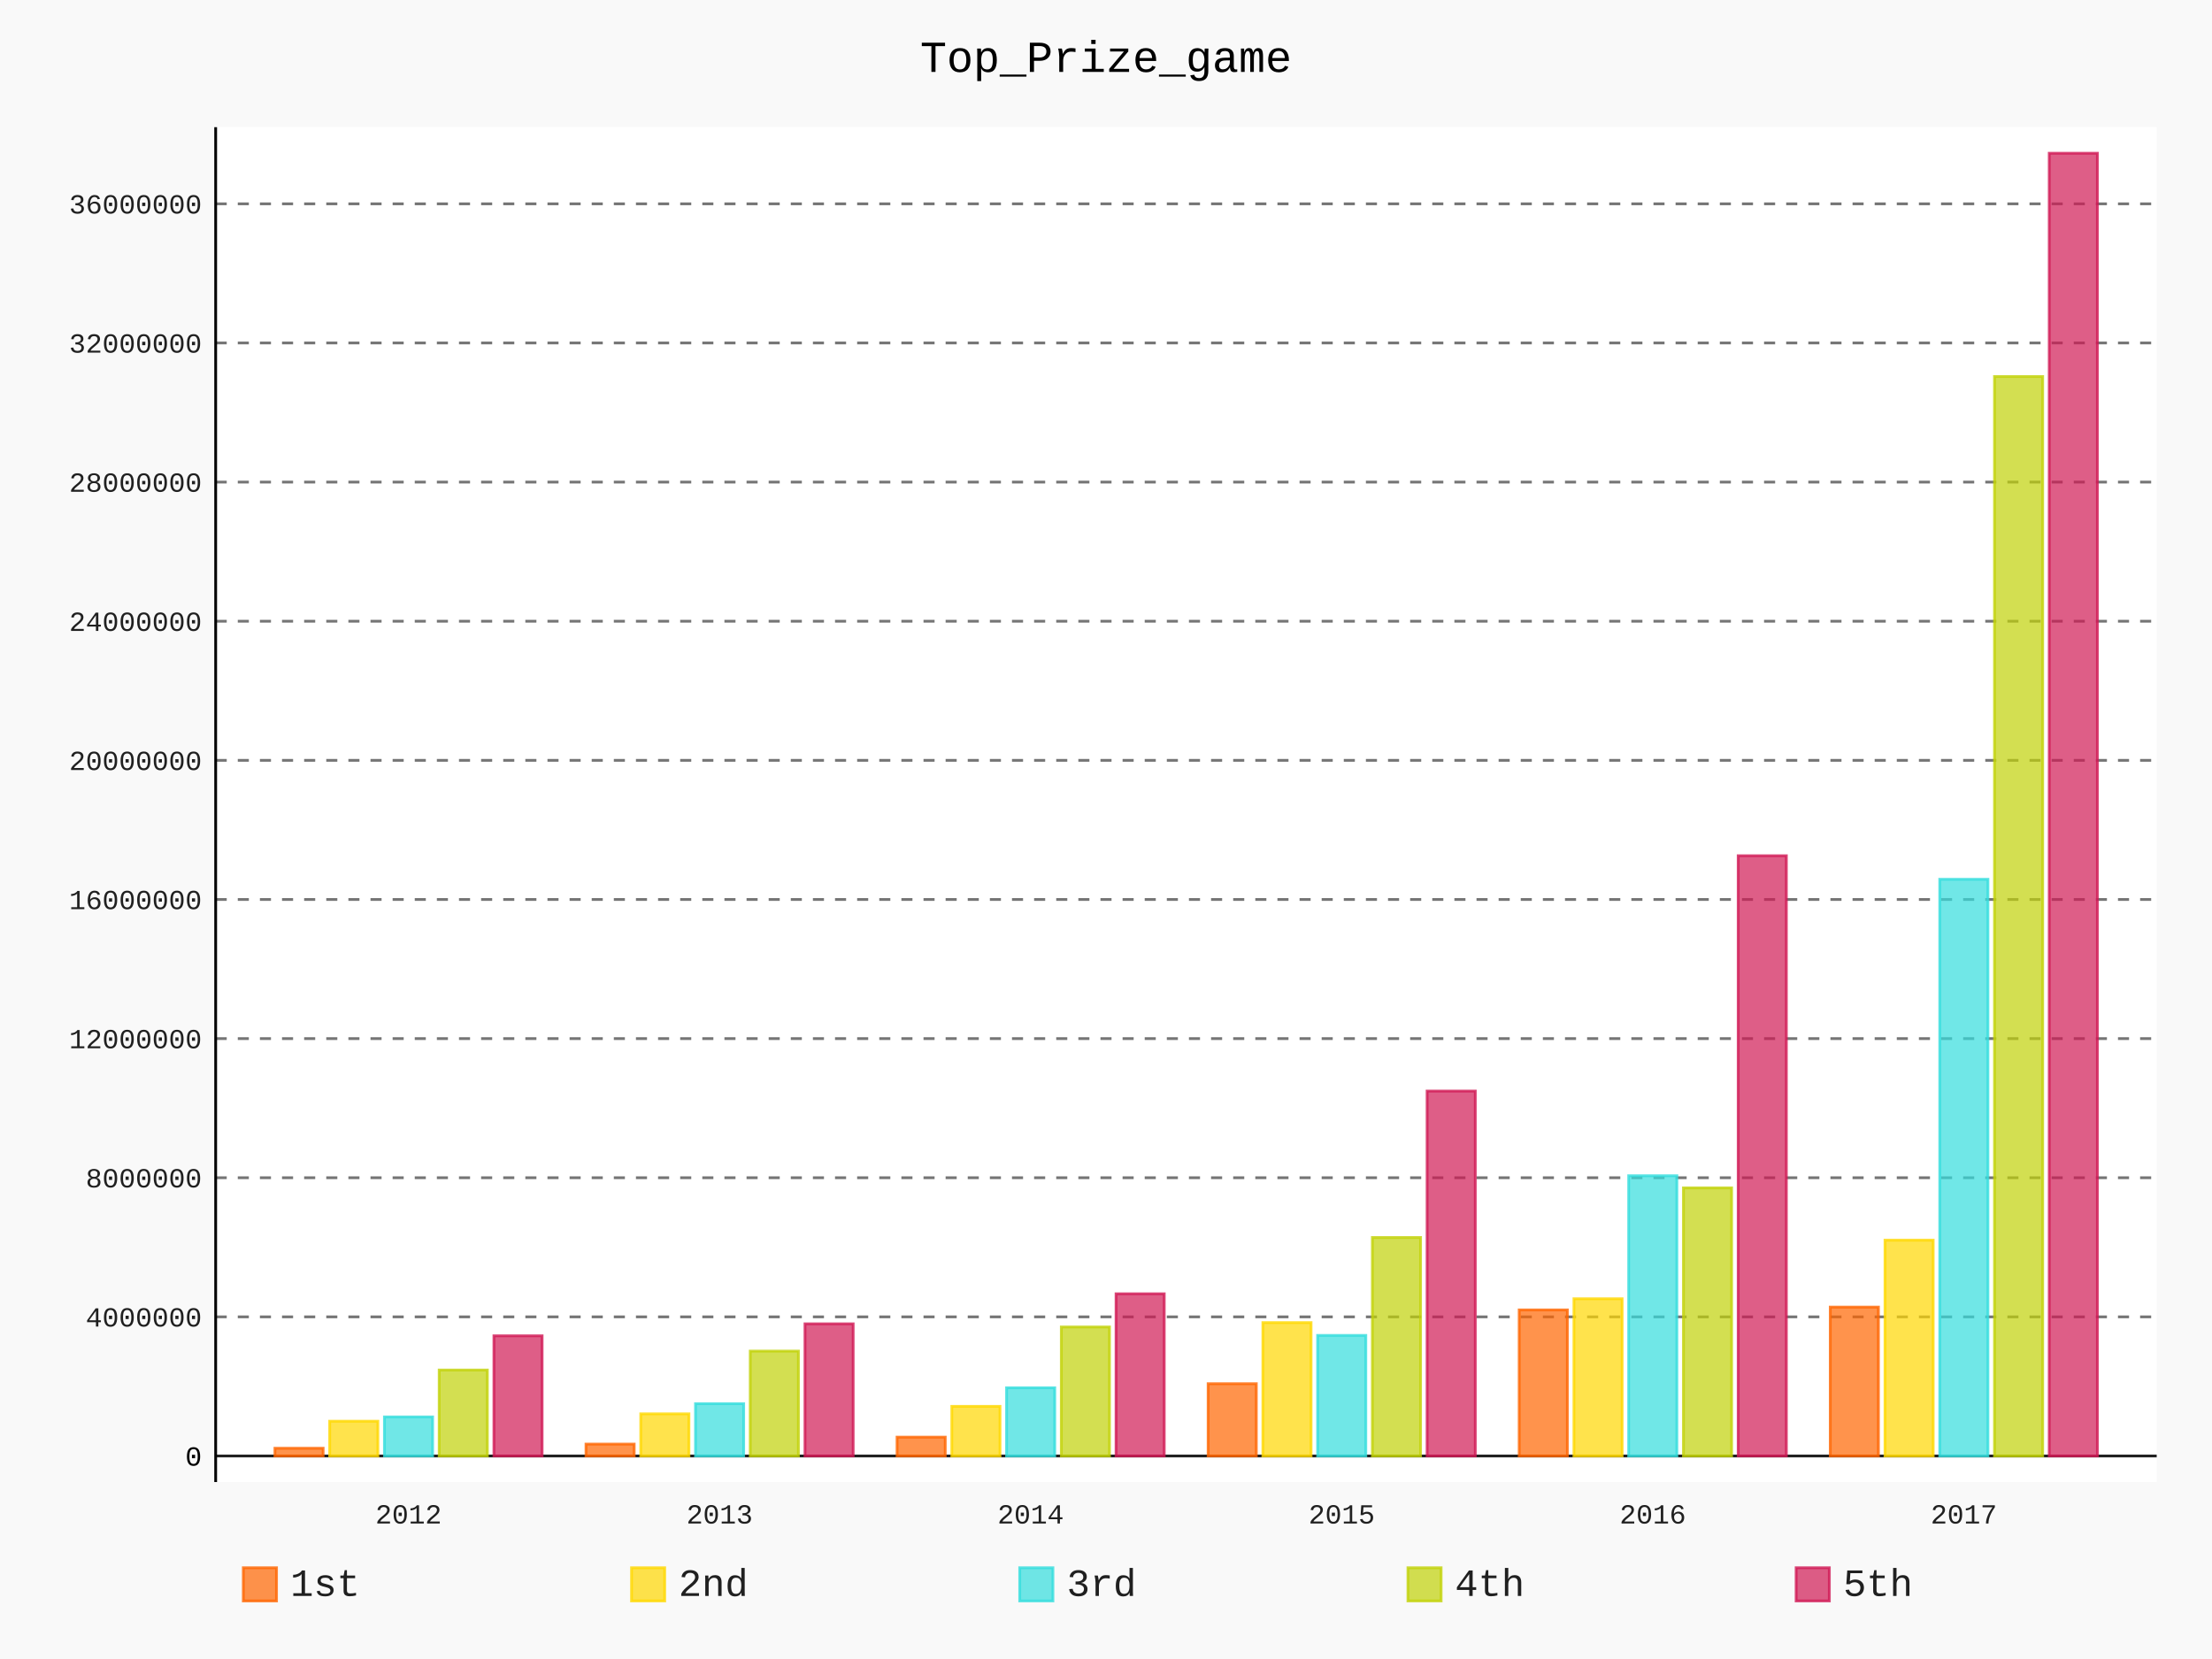
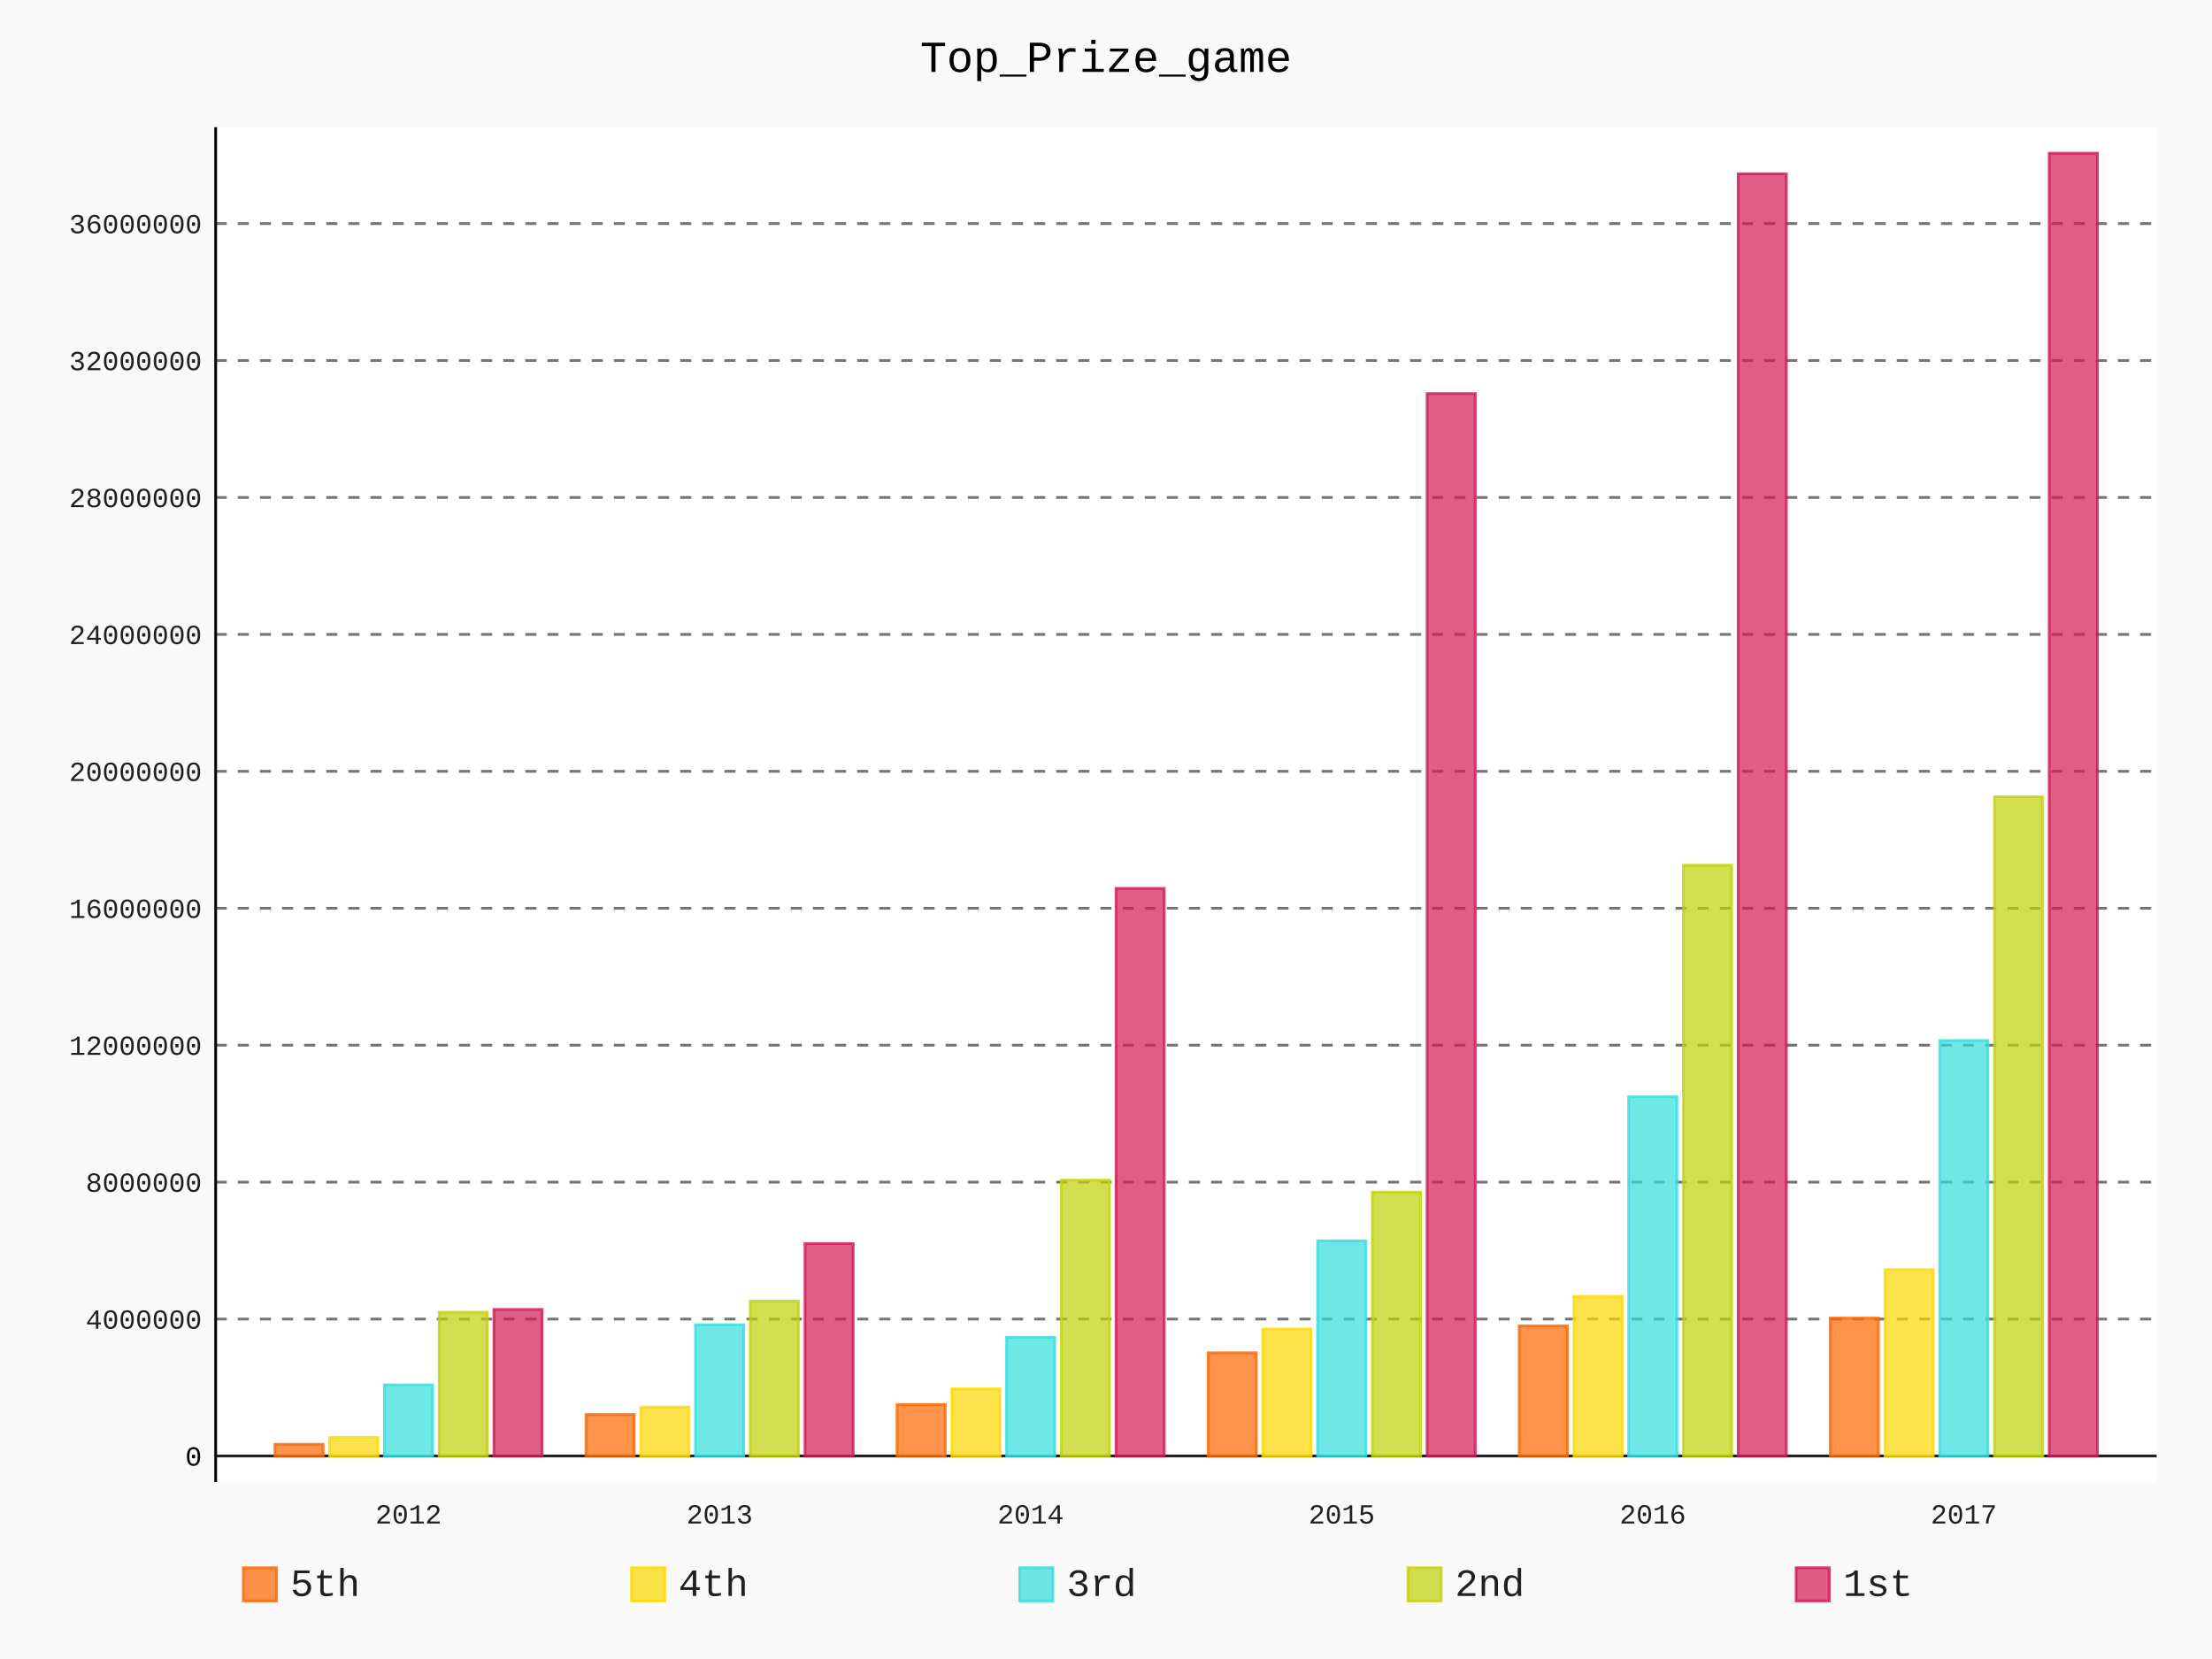
- <svg xmlns="http://www.w3.org/2000/svg" class="pygal-chart" id="chart-1e85186e-f6af-481b-95bb-0c1cca8e9e2f" viewBox="0 0 800 600">
+ <svg xmlns="http://www.w3.org/2000/svg" class="pygal-chart" id="chart-5736abfd-4474-403c-9423-6ec3974fc76d" viewBox="0 0 800 600">
  <defs>
-     <style type="text/css">#chart-1e85186e-f6af-481b-95bb-0c1cca8e9e2f{-webkit-user-select:none;-webkit-font-smoothing:antialiased;font-family:Consolas,"Liberation Mono",Menlo,Courier,monospace}#chart-1e85186e-f6af-481b-95bb-0c1cca8e9e2f .title{font-family:Consolas,"Liberation Mono",Menlo,Courier,monospace;font-size:16px}#chart-1e85186e-f6af-481b-95bb-0c1cca8e9e2f .legends .legend text{font-family:Consolas,"Liberation Mono",Menlo,Courier,monospace;font-size:14px}#chart-1e85186e-f6af-481b-95bb-0c1cca8e9e2f .axis text{font-family:Consolas,"Liberation Mono",Menlo,Courier,monospace;font-size:10px}#chart-1e85186e-f6af-481b-95bb-0c1cca8e9e2f .axis text.major{font-family:Consolas,"Liberation Mono",Menlo,Courier,monospace;font-size:10px}#chart-1e85186e-f6af-481b-95bb-0c1cca8e9e2f .text-overlay text.value{font-family:Consolas,"Liberation Mono",Menlo,Courier,monospace;font-size:16px}#chart-1e85186e-f6af-481b-95bb-0c1cca8e9e2f .text-overlay text.label{font-family:Consolas,"Liberation Mono",Menlo,Courier,monospace;font-size:10px}#chart-1e85186e-f6af-481b-95bb-0c1cca8e9e2f .tooltip{font-family:Consolas,"Liberation Mono",Menlo,Courier,monospace;font-size:14px}#chart-1e85186e-f6af-481b-95bb-0c1cca8e9e2f text.no_data{font-family:Consolas,"Liberation Mono",Menlo,Courier,monospace;font-size:64px}
- #chart-1e85186e-f6af-481b-95bb-0c1cca8e9e2f{background-color:rgba(249,249,249,1)}#chart-1e85186e-f6af-481b-95bb-0c1cca8e9e2f path,#chart-1e85186e-f6af-481b-95bb-0c1cca8e9e2f line,#chart-1e85186e-f6af-481b-95bb-0c1cca8e9e2f rect,#chart-1e85186e-f6af-481b-95bb-0c1cca8e9e2f circle{-webkit-transition:150ms;-moz-transition:150ms;transition:150ms}#chart-1e85186e-f6af-481b-95bb-0c1cca8e9e2f .graph &gt; .background{fill:rgba(249,249,249,1)}#chart-1e85186e-f6af-481b-95bb-0c1cca8e9e2f .plot &gt; .background{fill:rgba(255,255,255,1)}#chart-1e85186e-f6af-481b-95bb-0c1cca8e9e2f .graph{fill:rgba(0,0,0,.87)}#chart-1e85186e-f6af-481b-95bb-0c1cca8e9e2f text.no_data{fill:rgba(0,0,0,1)}#chart-1e85186e-f6af-481b-95bb-0c1cca8e9e2f .title{fill:rgba(0,0,0,1)}#chart-1e85186e-f6af-481b-95bb-0c1cca8e9e2f .legends .legend text{fill:rgba(0,0,0,.87)}#chart-1e85186e-f6af-481b-95bb-0c1cca8e9e2f .legends .legend:hover text{fill:rgba(0,0,0,1)}#chart-1e85186e-f6af-481b-95bb-0c1cca8e9e2f .axis .line{stroke:rgba(0,0,0,1)}#chart-1e85186e-f6af-481b-95bb-0c1cca8e9e2f .axis .guide.line{stroke:rgba(0,0,0,.54)}#chart-1e85186e-f6af-481b-95bb-0c1cca8e9e2f .axis .major.line{stroke:rgba(0,0,0,.87)}#chart-1e85186e-f6af-481b-95bb-0c1cca8e9e2f .axis text.major{fill:rgba(0,0,0,1)}#chart-1e85186e-f6af-481b-95bb-0c1cca8e9e2f .axis.y .guides:hover .guide.line,#chart-1e85186e-f6af-481b-95bb-0c1cca8e9e2f .line-graph .axis.x .guides:hover .guide.line,#chart-1e85186e-f6af-481b-95bb-0c1cca8e9e2f .stackedline-graph .axis.x .guides:hover .guide.line,#chart-1e85186e-f6af-481b-95bb-0c1cca8e9e2f .xy-graph .axis.x .guides:hover .guide.line{stroke:rgba(0,0,0,1)}#chart-1e85186e-f6af-481b-95bb-0c1cca8e9e2f .axis .guides:hover text{fill:rgba(0,0,0,1)}#chart-1e85186e-f6af-481b-95bb-0c1cca8e9e2f .reactive{fill-opacity:.7;stroke-opacity:.8}#chart-1e85186e-f6af-481b-95bb-0c1cca8e9e2f .ci{stroke:rgba(0,0,0,.87)}#chart-1e85186e-f6af-481b-95bb-0c1cca8e9e2f .reactive.active,#chart-1e85186e-f6af-481b-95bb-0c1cca8e9e2f .active .reactive{fill-opacity:.8;stroke-opacity:.9;stroke-width:4}#chart-1e85186e-f6af-481b-95bb-0c1cca8e9e2f .ci .reactive.active{stroke-width:1.5}#chart-1e85186e-f6af-481b-95bb-0c1cca8e9e2f .series text{fill:rgba(0,0,0,1)}#chart-1e85186e-f6af-481b-95bb-0c1cca8e9e2f .tooltip rect{fill:rgba(255,255,255,1);stroke:rgba(0,0,0,1);-webkit-transition:opacity 150ms;-moz-transition:opacity 150ms;transition:opacity 150ms}#chart-1e85186e-f6af-481b-95bb-0c1cca8e9e2f .tooltip .label{fill:rgba(0,0,0,.87)}#chart-1e85186e-f6af-481b-95bb-0c1cca8e9e2f .tooltip .label{fill:rgba(0,0,0,.87)}#chart-1e85186e-f6af-481b-95bb-0c1cca8e9e2f .tooltip .legend{font-size:.8em;fill:rgba(0,0,0,.54)}#chart-1e85186e-f6af-481b-95bb-0c1cca8e9e2f .tooltip .x_label{font-size:.6em;fill:rgba(0,0,0,1)}#chart-1e85186e-f6af-481b-95bb-0c1cca8e9e2f .tooltip .xlink{font-size:.5em;text-decoration:underline}#chart-1e85186e-f6af-481b-95bb-0c1cca8e9e2f .tooltip .value{font-size:1.5em}#chart-1e85186e-f6af-481b-95bb-0c1cca8e9e2f .bound{font-size:.5em}#chart-1e85186e-f6af-481b-95bb-0c1cca8e9e2f .max-value{font-size:.75em;fill:rgba(0,0,0,.54)}#chart-1e85186e-f6af-481b-95bb-0c1cca8e9e2f .map-element{fill:rgba(255,255,255,1);stroke:rgba(0,0,0,.54) !important}#chart-1e85186e-f6af-481b-95bb-0c1cca8e9e2f .map-element .reactive{fill-opacity:inherit;stroke-opacity:inherit}#chart-1e85186e-f6af-481b-95bb-0c1cca8e9e2f .color-0,#chart-1e85186e-f6af-481b-95bb-0c1cca8e9e2f .color-0 a:visited{stroke:#FF6600;fill:#FF6600}#chart-1e85186e-f6af-481b-95bb-0c1cca8e9e2f .color-1,#chart-1e85186e-f6af-481b-95bb-0c1cca8e9e2f .color-1 a:visited{stroke:#FFD800;fill:#FFD800}#chart-1e85186e-f6af-481b-95bb-0c1cca8e9e2f .color-2,#chart-1e85186e-f6af-481b-95bb-0c1cca8e9e2f .color-2 a:visited{stroke:#34DDDD;fill:#34DDDD}#chart-1e85186e-f6af-481b-95bb-0c1cca8e9e2f .color-3,#chart-1e85186e-f6af-481b-95bb-0c1cca8e9e2f .color-3 a:visited{stroke:#C1D208;fill:#C1D208}#chart-1e85186e-f6af-481b-95bb-0c1cca8e9e2f .color-4,#chart-1e85186e-f6af-481b-95bb-0c1cca8e9e2f .color-4 a:visited{stroke:#D01A55;fill:#D01A55}#chart-1e85186e-f6af-481b-95bb-0c1cca8e9e2f .text-overlay .color-0 text{fill:black}#chart-1e85186e-f6af-481b-95bb-0c1cca8e9e2f .text-overlay .color-1 text{fill:black}#chart-1e85186e-f6af-481b-95bb-0c1cca8e9e2f .text-overlay .color-2 text{fill:black}#chart-1e85186e-f6af-481b-95bb-0c1cca8e9e2f .text-overlay .color-3 text{fill:black}#chart-1e85186e-f6af-481b-95bb-0c1cca8e9e2f .text-overlay .color-4 text{fill:black}
- #chart-1e85186e-f6af-481b-95bb-0c1cca8e9e2f text.no_data{text-anchor:middle}#chart-1e85186e-f6af-481b-95bb-0c1cca8e9e2f .guide.line{fill:none}#chart-1e85186e-f6af-481b-95bb-0c1cca8e9e2f .centered{text-anchor:middle}#chart-1e85186e-f6af-481b-95bb-0c1cca8e9e2f .title{text-anchor:middle}#chart-1e85186e-f6af-481b-95bb-0c1cca8e9e2f .legends .legend text{fill-opacity:1}#chart-1e85186e-f6af-481b-95bb-0c1cca8e9e2f .axis.x text{text-anchor:middle}#chart-1e85186e-f6af-481b-95bb-0c1cca8e9e2f .axis.x:not(.web) text[transform]{text-anchor:start}#chart-1e85186e-f6af-481b-95bb-0c1cca8e9e2f .axis.x:not(.web) text[transform].backwards{text-anchor:end}#chart-1e85186e-f6af-481b-95bb-0c1cca8e9e2f .axis.y text{text-anchor:end}#chart-1e85186e-f6af-481b-95bb-0c1cca8e9e2f .axis.y text[transform].backwards{text-anchor:start}#chart-1e85186e-f6af-481b-95bb-0c1cca8e9e2f .axis.y2 text{text-anchor:start}#chart-1e85186e-f6af-481b-95bb-0c1cca8e9e2f .axis.y2 text[transform].backwards{text-anchor:end}#chart-1e85186e-f6af-481b-95bb-0c1cca8e9e2f .axis .guide.line{stroke-dasharray:4,4}#chart-1e85186e-f6af-481b-95bb-0c1cca8e9e2f .axis .major.guide.line{stroke-dasharray:6,6}#chart-1e85186e-f6af-481b-95bb-0c1cca8e9e2f .horizontal .axis.y .guide.line,#chart-1e85186e-f6af-481b-95bb-0c1cca8e9e2f .horizontal .axis.y2 .guide.line,#chart-1e85186e-f6af-481b-95bb-0c1cca8e9e2f .vertical .axis.x .guide.line{opacity:0}#chart-1e85186e-f6af-481b-95bb-0c1cca8e9e2f .horizontal .axis.always_show .guide.line,#chart-1e85186e-f6af-481b-95bb-0c1cca8e9e2f .vertical .axis.always_show .guide.line{opacity:1 !important}#chart-1e85186e-f6af-481b-95bb-0c1cca8e9e2f .axis.y .guides:hover .guide.line,#chart-1e85186e-f6af-481b-95bb-0c1cca8e9e2f .axis.y2 .guides:hover .guide.line,#chart-1e85186e-f6af-481b-95bb-0c1cca8e9e2f .axis.x .guides:hover .guide.line{opacity:1}#chart-1e85186e-f6af-481b-95bb-0c1cca8e9e2f .axis .guides:hover text{opacity:1}#chart-1e85186e-f6af-481b-95bb-0c1cca8e9e2f .nofill{fill:none}#chart-1e85186e-f6af-481b-95bb-0c1cca8e9e2f .subtle-fill{fill-opacity:.2}#chart-1e85186e-f6af-481b-95bb-0c1cca8e9e2f .dot{stroke-width:1px;fill-opacity:1}#chart-1e85186e-f6af-481b-95bb-0c1cca8e9e2f .dot.active{stroke-width:5px}#chart-1e85186e-f6af-481b-95bb-0c1cca8e9e2f .dot.negative{fill:transparent}#chart-1e85186e-f6af-481b-95bb-0c1cca8e9e2f text,#chart-1e85186e-f6af-481b-95bb-0c1cca8e9e2f tspan{stroke:none !important}#chart-1e85186e-f6af-481b-95bb-0c1cca8e9e2f .series text.active{opacity:1}#chart-1e85186e-f6af-481b-95bb-0c1cca8e9e2f .tooltip rect{fill-opacity:.95;stroke-width:.5}#chart-1e85186e-f6af-481b-95bb-0c1cca8e9e2f .tooltip text{fill-opacity:1}#chart-1e85186e-f6af-481b-95bb-0c1cca8e9e2f .showable{visibility:hidden}#chart-1e85186e-f6af-481b-95bb-0c1cca8e9e2f .showable.shown{visibility:visible}#chart-1e85186e-f6af-481b-95bb-0c1cca8e9e2f .gauge-background{fill:rgba(229,229,229,1);stroke:none}#chart-1e85186e-f6af-481b-95bb-0c1cca8e9e2f .bg-lines{stroke:rgba(249,249,249,1);stroke-width:2px}</style>
+     <style type="text/css">#chart-5736abfd-4474-403c-9423-6ec3974fc76d{-webkit-user-select:none;-webkit-font-smoothing:antialiased;font-family:Consolas,"Liberation Mono",Menlo,Courier,monospace}#chart-5736abfd-4474-403c-9423-6ec3974fc76d .title{font-family:Consolas,"Liberation Mono",Menlo,Courier,monospace;font-size:16px}#chart-5736abfd-4474-403c-9423-6ec3974fc76d .legends .legend text{font-family:Consolas,"Liberation Mono",Menlo,Courier,monospace;font-size:14px}#chart-5736abfd-4474-403c-9423-6ec3974fc76d .axis text{font-family:Consolas,"Liberation Mono",Menlo,Courier,monospace;font-size:10px}#chart-5736abfd-4474-403c-9423-6ec3974fc76d .axis text.major{font-family:Consolas,"Liberation Mono",Menlo,Courier,monospace;font-size:10px}#chart-5736abfd-4474-403c-9423-6ec3974fc76d .text-overlay text.value{font-family:Consolas,"Liberation Mono",Menlo,Courier,monospace;font-size:16px}#chart-5736abfd-4474-403c-9423-6ec3974fc76d .text-overlay text.label{font-family:Consolas,"Liberation Mono",Menlo,Courier,monospace;font-size:10px}#chart-5736abfd-4474-403c-9423-6ec3974fc76d .tooltip{font-family:Consolas,"Liberation Mono",Menlo,Courier,monospace;font-size:14px}#chart-5736abfd-4474-403c-9423-6ec3974fc76d text.no_data{font-family:Consolas,"Liberation Mono",Menlo,Courier,monospace;font-size:64px}
+ #chart-5736abfd-4474-403c-9423-6ec3974fc76d{background-color:rgba(249,249,249,1)}#chart-5736abfd-4474-403c-9423-6ec3974fc76d path,#chart-5736abfd-4474-403c-9423-6ec3974fc76d line,#chart-5736abfd-4474-403c-9423-6ec3974fc76d rect,#chart-5736abfd-4474-403c-9423-6ec3974fc76d circle{-webkit-transition:150ms;-moz-transition:150ms;transition:150ms}#chart-5736abfd-4474-403c-9423-6ec3974fc76d .graph &gt; .background{fill:rgba(249,249,249,1)}#chart-5736abfd-4474-403c-9423-6ec3974fc76d .plot &gt; .background{fill:rgba(255,255,255,1)}#chart-5736abfd-4474-403c-9423-6ec3974fc76d .graph{fill:rgba(0,0,0,.87)}#chart-5736abfd-4474-403c-9423-6ec3974fc76d text.no_data{fill:rgba(0,0,0,1)}#chart-5736abfd-4474-403c-9423-6ec3974fc76d .title{fill:rgba(0,0,0,1)}#chart-5736abfd-4474-403c-9423-6ec3974fc76d .legends .legend text{fill:rgba(0,0,0,.87)}#chart-5736abfd-4474-403c-9423-6ec3974fc76d .legends .legend:hover text{fill:rgba(0,0,0,1)}#chart-5736abfd-4474-403c-9423-6ec3974fc76d .axis .line{stroke:rgba(0,0,0,1)}#chart-5736abfd-4474-403c-9423-6ec3974fc76d .axis .guide.line{stroke:rgba(0,0,0,.54)}#chart-5736abfd-4474-403c-9423-6ec3974fc76d .axis .major.line{stroke:rgba(0,0,0,.87)}#chart-5736abfd-4474-403c-9423-6ec3974fc76d .axis text.major{fill:rgba(0,0,0,1)}#chart-5736abfd-4474-403c-9423-6ec3974fc76d .axis.y .guides:hover .guide.line,#chart-5736abfd-4474-403c-9423-6ec3974fc76d .line-graph .axis.x .guides:hover .guide.line,#chart-5736abfd-4474-403c-9423-6ec3974fc76d .stackedline-graph .axis.x .guides:hover .guide.line,#chart-5736abfd-4474-403c-9423-6ec3974fc76d .xy-graph .axis.x .guides:hover .guide.line{stroke:rgba(0,0,0,1)}#chart-5736abfd-4474-403c-9423-6ec3974fc76d .axis .guides:hover text{fill:rgba(0,0,0,1)}#chart-5736abfd-4474-403c-9423-6ec3974fc76d .reactive{fill-opacity:.7;stroke-opacity:.8}#chart-5736abfd-4474-403c-9423-6ec3974fc76d .ci{stroke:rgba(0,0,0,.87)}#chart-5736abfd-4474-403c-9423-6ec3974fc76d .reactive.active,#chart-5736abfd-4474-403c-9423-6ec3974fc76d .active .reactive{fill-opacity:.8;stroke-opacity:.9;stroke-width:4}#chart-5736abfd-4474-403c-9423-6ec3974fc76d .ci .reactive.active{stroke-width:1.5}#chart-5736abfd-4474-403c-9423-6ec3974fc76d .series text{fill:rgba(0,0,0,1)}#chart-5736abfd-4474-403c-9423-6ec3974fc76d .tooltip rect{fill:rgba(255,255,255,1);stroke:rgba(0,0,0,1);-webkit-transition:opacity 150ms;-moz-transition:opacity 150ms;transition:opacity 150ms}#chart-5736abfd-4474-403c-9423-6ec3974fc76d .tooltip .label{fill:rgba(0,0,0,.87)}#chart-5736abfd-4474-403c-9423-6ec3974fc76d .tooltip .label{fill:rgba(0,0,0,.87)}#chart-5736abfd-4474-403c-9423-6ec3974fc76d .tooltip .legend{font-size:.8em;fill:rgba(0,0,0,.54)}#chart-5736abfd-4474-403c-9423-6ec3974fc76d .tooltip .x_label{font-size:.6em;fill:rgba(0,0,0,1)}#chart-5736abfd-4474-403c-9423-6ec3974fc76d .tooltip .xlink{font-size:.5em;text-decoration:underline}#chart-5736abfd-4474-403c-9423-6ec3974fc76d .tooltip .value{font-size:1.5em}#chart-5736abfd-4474-403c-9423-6ec3974fc76d .bound{font-size:.5em}#chart-5736abfd-4474-403c-9423-6ec3974fc76d .max-value{font-size:.75em;fill:rgba(0,0,0,.54)}#chart-5736abfd-4474-403c-9423-6ec3974fc76d .map-element{fill:rgba(255,255,255,1);stroke:rgba(0,0,0,.54) !important}#chart-5736abfd-4474-403c-9423-6ec3974fc76d .map-element .reactive{fill-opacity:inherit;stroke-opacity:inherit}#chart-5736abfd-4474-403c-9423-6ec3974fc76d .color-0,#chart-5736abfd-4474-403c-9423-6ec3974fc76d .color-0 a:visited{stroke:#FF6600;fill:#FF6600}#chart-5736abfd-4474-403c-9423-6ec3974fc76d .color-1,#chart-5736abfd-4474-403c-9423-6ec3974fc76d .color-1 a:visited{stroke:#FFD800;fill:#FFD800}#chart-5736abfd-4474-403c-9423-6ec3974fc76d .color-2,#chart-5736abfd-4474-403c-9423-6ec3974fc76d .color-2 a:visited{stroke:#34DDDD;fill:#34DDDD}#chart-5736abfd-4474-403c-9423-6ec3974fc76d .color-3,#chart-5736abfd-4474-403c-9423-6ec3974fc76d .color-3 a:visited{stroke:#C1D208;fill:#C1D208}#chart-5736abfd-4474-403c-9423-6ec3974fc76d .color-4,#chart-5736abfd-4474-403c-9423-6ec3974fc76d .color-4 a:visited{stroke:#D01A55;fill:#D01A55}#chart-5736abfd-4474-403c-9423-6ec3974fc76d .text-overlay .color-0 text{fill:black}#chart-5736abfd-4474-403c-9423-6ec3974fc76d .text-overlay .color-1 text{fill:black}#chart-5736abfd-4474-403c-9423-6ec3974fc76d .text-overlay .color-2 text{fill:black}#chart-5736abfd-4474-403c-9423-6ec3974fc76d .text-overlay .color-3 text{fill:black}#chart-5736abfd-4474-403c-9423-6ec3974fc76d .text-overlay .color-4 text{fill:black}
+ #chart-5736abfd-4474-403c-9423-6ec3974fc76d text.no_data{text-anchor:middle}#chart-5736abfd-4474-403c-9423-6ec3974fc76d .guide.line{fill:none}#chart-5736abfd-4474-403c-9423-6ec3974fc76d .centered{text-anchor:middle}#chart-5736abfd-4474-403c-9423-6ec3974fc76d .title{text-anchor:middle}#chart-5736abfd-4474-403c-9423-6ec3974fc76d .legends .legend text{fill-opacity:1}#chart-5736abfd-4474-403c-9423-6ec3974fc76d .axis.x text{text-anchor:middle}#chart-5736abfd-4474-403c-9423-6ec3974fc76d .axis.x:not(.web) text[transform]{text-anchor:start}#chart-5736abfd-4474-403c-9423-6ec3974fc76d .axis.x:not(.web) text[transform].backwards{text-anchor:end}#chart-5736abfd-4474-403c-9423-6ec3974fc76d .axis.y text{text-anchor:end}#chart-5736abfd-4474-403c-9423-6ec3974fc76d .axis.y text[transform].backwards{text-anchor:start}#chart-5736abfd-4474-403c-9423-6ec3974fc76d .axis.y2 text{text-anchor:start}#chart-5736abfd-4474-403c-9423-6ec3974fc76d .axis.y2 text[transform].backwards{text-anchor:end}#chart-5736abfd-4474-403c-9423-6ec3974fc76d .axis .guide.line{stroke-dasharray:4,4}#chart-5736abfd-4474-403c-9423-6ec3974fc76d .axis .major.guide.line{stroke-dasharray:6,6}#chart-5736abfd-4474-403c-9423-6ec3974fc76d .horizontal .axis.y .guide.line,#chart-5736abfd-4474-403c-9423-6ec3974fc76d .horizontal .axis.y2 .guide.line,#chart-5736abfd-4474-403c-9423-6ec3974fc76d .vertical .axis.x .guide.line{opacity:0}#chart-5736abfd-4474-403c-9423-6ec3974fc76d .horizontal .axis.always_show .guide.line,#chart-5736abfd-4474-403c-9423-6ec3974fc76d .vertical .axis.always_show .guide.line{opacity:1 !important}#chart-5736abfd-4474-403c-9423-6ec3974fc76d .axis.y .guides:hover .guide.line,#chart-5736abfd-4474-403c-9423-6ec3974fc76d .axis.y2 .guides:hover .guide.line,#chart-5736abfd-4474-403c-9423-6ec3974fc76d .axis.x .guides:hover .guide.line{opacity:1}#chart-5736abfd-4474-403c-9423-6ec3974fc76d .axis .guides:hover text{opacity:1}#chart-5736abfd-4474-403c-9423-6ec3974fc76d .nofill{fill:none}#chart-5736abfd-4474-403c-9423-6ec3974fc76d .subtle-fill{fill-opacity:.2}#chart-5736abfd-4474-403c-9423-6ec3974fc76d .dot{stroke-width:1px;fill-opacity:1}#chart-5736abfd-4474-403c-9423-6ec3974fc76d .dot.active{stroke-width:5px}#chart-5736abfd-4474-403c-9423-6ec3974fc76d .dot.negative{fill:transparent}#chart-5736abfd-4474-403c-9423-6ec3974fc76d text,#chart-5736abfd-4474-403c-9423-6ec3974fc76d tspan{stroke:none !important}#chart-5736abfd-4474-403c-9423-6ec3974fc76d .series text.active{opacity:1}#chart-5736abfd-4474-403c-9423-6ec3974fc76d .tooltip rect{fill-opacity:.95;stroke-width:.5}#chart-5736abfd-4474-403c-9423-6ec3974fc76d .tooltip text{fill-opacity:1}#chart-5736abfd-4474-403c-9423-6ec3974fc76d .showable{visibility:hidden}#chart-5736abfd-4474-403c-9423-6ec3974fc76d .showable.shown{visibility:visible}#chart-5736abfd-4474-403c-9423-6ec3974fc76d .gauge-background{fill:rgba(229,229,229,1);stroke:none}#chart-5736abfd-4474-403c-9423-6ec3974fc76d .bg-lines{stroke:rgba(249,249,249,1);stroke-width:2px}</style>
  </defs>
  <g class="graph bar-graph vertical">
    <rect class="background" height="600" width="800" x="0" y="0" />
    <g class="plot" transform="translate(78, 46)">
      <rect class="background" height="490.0" width="702.0" x="0" y="0" />
      <g class="axis y always_show">
        <g class="guides">
          <path class="axis major line" d="M0 480.577 h702" />
          <text class="major" x="-5" y="484.077">0</text>
        </g>
        <g class="guides">
-           <path class="guide line" d="M0 430.259 h702" />
-           <text class="" x="-5" y="433.759">4000000</text>
-         </g>
-         <g class="guides">
-           <path class="guide line" d="M0 379.942 h702" />
-           <text class="" x="-5" y="383.442">8000000</text>
-         </g>
-         <g class="guides">
-           <path class="guide line" d="M0 329.624 h702" />
-           <text class="" x="-5" y="333.124">12000000</text>
-         </g>
-         <g class="guides">
-           <path class="guide line" d="M0 279.307 h702" />
-           <text class="" x="-5" y="282.807">16000000</text>
-         </g>
-         <g class="guides">
-           <path class="guide line" d="M0 228.989 h702" />
-           <text class="" x="-5" y="232.489">20000000</text>
-         </g>
-         <g class="guides">
-           <path class="guide line" d="M0 178.672 h702" />
-           <text class="" x="-5" y="182.172">24000000</text>
-         </g>
-         <g class="guides">
-           <path class="guide line" d="M0 128.354 h702" />
-           <text class="" x="-5" y="131.854">28000000</text>
-         </g>
-         <g class="guides">
-           <path class="guide line" d="M0 78.036 h702" />
-           <text class="" x="-5" y="81.536">32000000</text>
-         </g>
-         <g class="guides">
-           <path class="guide line" d="M0 27.719 h702" />
-           <text class="" x="-5" y="31.219">36000000</text>
+           <path class="guide line" d="M0 431.053 h702" />
+           <text class="" x="-5" y="434.553">4000000</text>
+         </g>
+         <g class="guides">
+           <path class="guide line" d="M0 381.53 h702" />
+           <text class="" x="-5" y="385.03">8000000</text>
+         </g>
+         <g class="guides">
+           <path class="guide line" d="M0 332.006 h702" />
+           <text class="" x="-5" y="335.506">12000000</text>
+         </g>
+         <g class="guides">
+           <path class="guide line" d="M0 282.482 h702" />
+           <text class="" x="-5" y="285.982">16000000</text>
+         </g>
+         <g class="guides">
+           <path class="guide line" d="M0 232.959 h702" />
+           <text class="" x="-5" y="236.459">20000000</text>
+         </g>
+         <g class="guides">
+           <path class="guide line" d="M0 183.435 h702" />
+           <text class="" x="-5" y="186.935">24000000</text>
+         </g>
+         <g class="guides">
+           <path class="guide line" d="M0 133.911 h702" />
+           <text class="" x="-5" y="137.411">28000000</text>
+         </g>
+         <g class="guides">
+           <path class="guide line" d="M0 84.388 h702" />
+           <text class="" x="-5" y="87.888">32000000</text>
+         </g>
+         <g class="guides">
+           <path class="guide line" d="M0 34.864 h702" />
+           <text class="" x="-5" y="38.364">36000000</text>
        </g>
      </g>
      <g class="axis x">
        <path class="line" d="M0 0 v490" />
        <g class="guides">
          <path class="guide line" d="M69.75 0 v490" />
          <text class="" x="69.75" y="505.0">2012</text>
        </g>
        <g class="guides">
          <path class="guide line" d="M182.25 0 v490" />
          <text class="" x="182.25" y="505.0">2013</text>
        </g>
        <g class="guides">
          <path class="guide line" d="M294.75 0 v490" />
          <text class="" x="294.75" y="505.0">2014</text>
        </g>
        <g class="guides">
          <path class="guide line" d="M407.25 0 v490" />
          <text class="" x="407.25" y="505.0">2015</text>
        </g>
        <g class="guides">
          <path class="guide line" d="M519.75 0 v490" />
          <text class="" x="519.75" y="505.0">2016</text>
        </g>
        <g class="guides">
          <path class="guide line" d="M632.25 0 v490" />
          <text class="" x="632.25" y="505.0">2017</text>
        </g>
      </g>
      <g class="series serie-0 color-0">
        <g class="bars">
          <g class="bar">
-             <rect class="rect reactive tooltip-trigger" height="2.799" rx="0" ry="0" width="17.424" x="21.438" y="477.778" />
-           </g>
-           <g class="bar">
-             <rect class="rect reactive tooltip-trigger" height="4.302" rx="0" ry="0" width="17.424" x="133.938" y="476.275" />
-           </g>
-           <g class="bar">
-             <rect class="rect reactive tooltip-trigger" height="6.819" rx="0" ry="0" width="17.424" x="246.438" y="473.758" />
-           </g>
-           <g class="bar">
-             <rect class="rect reactive tooltip-trigger" height="26.142" rx="0" ry="0" width="17.424" x="358.938" y="454.435" />
-           </g>
-           <g class="bar">
-             <rect class="rect reactive tooltip-trigger" height="52.824" rx="0" ry="0" width="17.424" x="471.438" y="427.753" />
-           </g>
-           <g class="bar">
-             <rect class="rect reactive tooltip-trigger" height="53.849" rx="0" ry="0" width="17.424" x="583.938" y="426.728" />
+             <rect class="rect reactive tooltip-trigger" height="4.234" rx="0" ry="0" width="17.424" x="21.438" y="476.343" />
+           </g>
+           <g class="bar">
+             <rect class="rect reactive tooltip-trigger" height="15.004" rx="0" ry="0" width="17.424" x="133.938" y="465.573" />
+           </g>
+           <g class="bar">
+             <rect class="rect reactive tooltip-trigger" height="18.62" rx="0" ry="0" width="17.424" x="246.438" y="461.957" />
+           </g>
+           <g class="bar">
+             <rect class="rect reactive tooltip-trigger" height="37.337" rx="0" ry="0" width="17.424" x="358.938" y="443.24" />
+           </g>
+           <g class="bar">
+             <rect class="rect reactive tooltip-trigger" height="47.044" rx="0" ry="0" width="17.424" x="471.438" y="433.532" />
+           </g>
+           <g class="bar">
+             <rect class="rect reactive tooltip-trigger" height="49.869" rx="0" ry="0" width="17.424" x="583.938" y="430.708" />
          </g>
        </g>
      </g>
      <g class="series serie-1 color-1">
        <g class="bars">
          <g class="bar">
-             <rect class="rect reactive tooltip-trigger" height="12.579" rx="0" ry="0" width="17.424" x="41.238" y="467.998" />
-           </g>
-           <g class="bar">
-             <rect class="rect reactive tooltip-trigger" height="15.245" rx="0" ry="0" width="17.424" x="153.738" y="465.332" />
-           </g>
-           <g class="bar">
-             <rect class="rect reactive tooltip-trigger" height="17.951" rx="0" ry="0" width="17.424" x="266.238" y="462.626" />
-           </g>
-           <g class="bar">
-             <rect class="rect reactive tooltip-trigger" height="48.239" rx="0" ry="0" width="17.424" x="378.738" y="432.338" />
-           </g>
-           <g class="bar">
-             <rect class="rect reactive tooltip-trigger" height="56.864" rx="0" ry="0" width="17.424" x="491.238" y="423.713" />
-           </g>
-           <g class="bar">
-             <rect class="rect reactive tooltip-trigger" height="78.052" rx="0" ry="0" width="17.424" x="603.738" y="402.525" />
+             <rect class="rect reactive tooltip-trigger" height="6.712" rx="0" ry="0" width="17.424" x="41.238" y="473.865" />
+           </g>
+           <g class="bar">
+             <rect class="rect reactive tooltip-trigger" height="17.668" rx="0" ry="0" width="17.424" x="153.738" y="462.909" />
+           </g>
+           <g class="bar">
+             <rect class="rect reactive tooltip-trigger" height="24.272" rx="0" ry="0" width="17.424" x="266.238" y="456.305" />
+           </g>
+           <g class="bar">
+             <rect class="rect reactive tooltip-trigger" height="45.922" rx="0" ry="0" width="17.424" x="378.738" y="434.655" />
+           </g>
+           <g class="bar">
+             <rect class="rect reactive tooltip-trigger" height="57.734" rx="0" ry="0" width="17.424" x="491.238" y="422.843" />
+           </g>
+           <g class="bar">
+             <rect class="rect reactive tooltip-trigger" height="67.407" rx="0" ry="0" width="17.424" x="603.738" y="413.17" />
          </g>
        </g>
      </g>
      <g class="series serie-2 color-2">
        <g class="bars">
          <g class="bar">
-             <rect class="rect reactive tooltip-trigger" height="14.13" rx="0" ry="0" width="17.424" x="61.038" y="466.447" />
-           </g>
-           <g class="bar">
-             <rect class="rect reactive tooltip-trigger" height="18.918" rx="0" ry="0" width="17.424" x="173.538" y="461.659" />
-           </g>
-           <g class="bar">
-             <rect class="rect reactive tooltip-trigger" height="24.661" rx="0" ry="0" width="17.424" x="286.038" y="455.916" />
-           </g>
-           <g class="bar">
-             <rect class="rect reactive tooltip-trigger" height="43.607" rx="0" ry="0" width="17.424" x="398.538" y="436.97" />
-           </g>
-           <g class="bar">
-             <rect class="rect reactive tooltip-trigger" height="101.356" rx="0" ry="0" width="17.424" x="511.038" y="379.221" />
-           </g>
-           <g class="bar">
-             <rect class="rect reactive tooltip-trigger" height="208.569" rx="0" ry="0" width="17.424" x="623.538" y="272.008" />
+             <rect class="rect reactive tooltip-trigger" height="25.73" rx="0" ry="0" width="17.424" x="61.038" y="454.847" />
+           </g>
+           <g class="bar">
+             <rect class="rect reactive tooltip-trigger" height="47.478" rx="0" ry="0" width="17.424" x="173.538" y="433.099" />
+           </g>
+           <g class="bar">
+             <rect class="rect reactive tooltip-trigger" height="42.919" rx="0" ry="0" width="17.424" x="286.038" y="437.658" />
+           </g>
+           <g class="bar">
+             <rect class="rect reactive tooltip-trigger" height="77.78" rx="0" ry="0" width="17.424" x="398.538" y="402.797" />
+           </g>
+           <g class="bar">
+             <rect class="rect reactive tooltip-trigger" height="129.903" rx="0" ry="0" width="17.424" x="511.038" y="350.674" />
+           </g>
+           <g class="bar">
+             <rect class="rect reactive tooltip-trigger" height="150.259" rx="0" ry="0" width="17.424" x="623.538" y="330.318" />
          </g>
        </g>
      </g>
      <g class="series serie-3 color-3">
        <g class="bars">
          <g class="bar">
-             <rect class="rect reactive tooltip-trigger" height="31.088" rx="0" ry="0" width="17.424" x="80.838" y="449.489" />
-           </g>
-           <g class="bar">
-             <rect class="rect reactive tooltip-trigger" height="37.935" rx="0" ry="0" width="17.424" x="193.338" y="442.642" />
-           </g>
-           <g class="bar">
-             <rect class="rect reactive tooltip-trigger" height="46.658" rx="0" ry="0" width="17.424" x="305.838" y="433.919" />
-           </g>
-           <g class="bar">
-             <rect class="rect reactive tooltip-trigger" height="79.027" rx="0" ry="0" width="17.424" x="418.338" y="401.55" />
-           </g>
-           <g class="bar">
-             <rect class="rect reactive tooltip-trigger" height="96.955" rx="0" ry="0" width="17.424" x="530.838" y="383.622" />
-           </g>
-           <g class="bar">
-             <rect class="rect reactive tooltip-trigger" height="390.406" rx="0" ry="0" width="17.424" x="643.338" y="90.171" />
+             <rect class="rect reactive tooltip-trigger" height="51.99" rx="0" ry="0" width="17.424" x="80.838" y="428.586" />
+           </g>
+           <g class="bar">
+             <rect class="rect reactive tooltip-trigger" height="55.967" rx="0" ry="0" width="17.424" x="193.338" y="424.61" />
+           </g>
+           <g class="bar">
+             <rect class="rect reactive tooltip-trigger" height="99.757" rx="0" ry="0" width="17.424" x="305.838" y="380.82" />
+           </g>
+           <g class="bar">
+             <rect class="rect reactive tooltip-trigger" height="95.425" rx="0" ry="0" width="17.424" x="418.338" y="385.152" />
+           </g>
+           <g class="bar">
+             <rect class="rect reactive tooltip-trigger" height="213.662" rx="0" ry="0" width="17.424" x="530.838" y="266.915" />
+           </g>
+           <g class="bar">
+             <rect class="rect reactive tooltip-trigger" height="238.431" rx="0" ry="0" width="17.424" x="643.338" y="242.146" />
          </g>
        </g>
      </g>
      <g class="series serie-4 color-4">
        <g class="bars">
          <g class="bar">
-             <rect class="rect reactive tooltip-trigger" height="43.463" rx="0" ry="0" width="17.424" x="100.638" y="437.114" />
-           </g>
-           <g class="bar">
-             <rect class="rect reactive tooltip-trigger" height="47.799" rx="0" ry="0" width="17.424" x="213.138" y="432.778" />
-           </g>
-           <g class="bar">
-             <rect class="rect reactive tooltip-trigger" height="58.66" rx="0" ry="0" width="17.424" x="325.638" y="421.917" />
-           </g>
-           <g class="bar">
-             <rect class="rect reactive tooltip-trigger" height="131.985" rx="0" ry="0" width="17.424" x="438.138" y="348.592" />
-           </g>
-           <g class="bar">
-             <rect class="rect reactive tooltip-trigger" height="217.087" rx="0" ry="0" width="17.424" x="550.638" y="263.489" />
+             <rect class="rect reactive tooltip-trigger" height="52.999" rx="0" ry="0" width="17.424" x="100.638" y="427.578" />
+           </g>
+           <g class="bar">
+             <rect class="rect reactive tooltip-trigger" height="76.82" rx="0" ry="0" width="17.424" x="213.138" y="403.757" />
+           </g>
+           <g class="bar">
+             <rect class="rect reactive tooltip-trigger" height="205.278" rx="0" ry="0" width="17.424" x="325.638" y="275.299" />
+           </g>
+           <g class="bar">
+             <rect class="rect reactive tooltip-trigger" height="384.246" rx="0" ry="0" width="17.424" x="438.138" y="96.331" />
+           </g>
+           <g class="bar">
+             <rect class="rect reactive tooltip-trigger" height="463.72" rx="0" ry="0" width="17.424" x="550.638" y="16.857" />
          </g>
          <g class="bar">
            <rect class="rect reactive tooltip-trigger" height="471.154" rx="0" ry="0" width="17.424" x="663.138" y="9.423" />
          </g>
        </g>
      </g>
    </g>
    <g class="titles">
      <text class="title plot_title" x="400.0" y="26">Top_Prize_game</text>
    </g>
    <g class="plot overlay" transform="translate(78, 46)">
      <g class="series serie-0 color-0" />
      <g class="series serie-1 color-1" />
      <g class="series serie-2 color-2" />
      <g class="series serie-3 color-3" />
      <g class="series serie-4 color-4" />
    </g>
    <g class="plot text-overlay" transform="translate(78, 46)">
      <g class="series serie-0 color-0" />
      <g class="series serie-1 color-1" />
      <g class="series serie-2 color-2" />
      <g class="series serie-3 color-3" />
      <g class="series serie-4 color-4" />
    </g>
    <g class="plot tooltip-overlay" transform="translate(78, 46)">
      <g class="tooltip" style="opacity: 0" transform="translate(0 0)">
        <rect class="tooltip-box" height="0" rx="0" ry="0" width="0" />
        <g class="text" />
      </g>
    </g>
    <g class="legends" transform="translate(88, 566)">
      <g class="legend reactive activate-serie" id="activate-serie-0">
        <rect class="color-0 reactive" height="12" width="12" x="0.0" y="1.0" />
-         <text x="17.0" y="11.2">1st</text>
+         <text x="17.0" y="11.2">5th</text>
      </g>
      <g class="legend reactive activate-serie" id="activate-serie-1">
        <rect class="color-1 reactive" height="12" width="12" x="140.4" y="1.0" />
-         <text x="157.4" y="11.2">2nd</text>
+         <text x="157.4" y="11.2">4th</text>
      </g>
      <g class="legend reactive activate-serie" id="activate-serie-2">
        <rect class="color-2 reactive" height="12" width="12" x="280.8" y="1.0" />
        <text x="297.8" y="11.2">3rd</text>
      </g>
      <g class="legend reactive activate-serie" id="activate-serie-3">
        <rect class="color-3 reactive" height="12" width="12" x="421.2" y="1.0" />
-         <text x="438.2" y="11.2">4th</text>
+         <text x="438.2" y="11.2">2nd</text>
      </g>
      <g class="legend reactive activate-serie" id="activate-serie-4">
        <rect class="color-4 reactive" height="12" width="12" x="561.6" y="1.0" />
-         <text x="578.6" y="11.2">5th</text>
+         <text x="578.6" y="11.2">1st</text>
      </g>
    </g>
  </g>
</svg>
